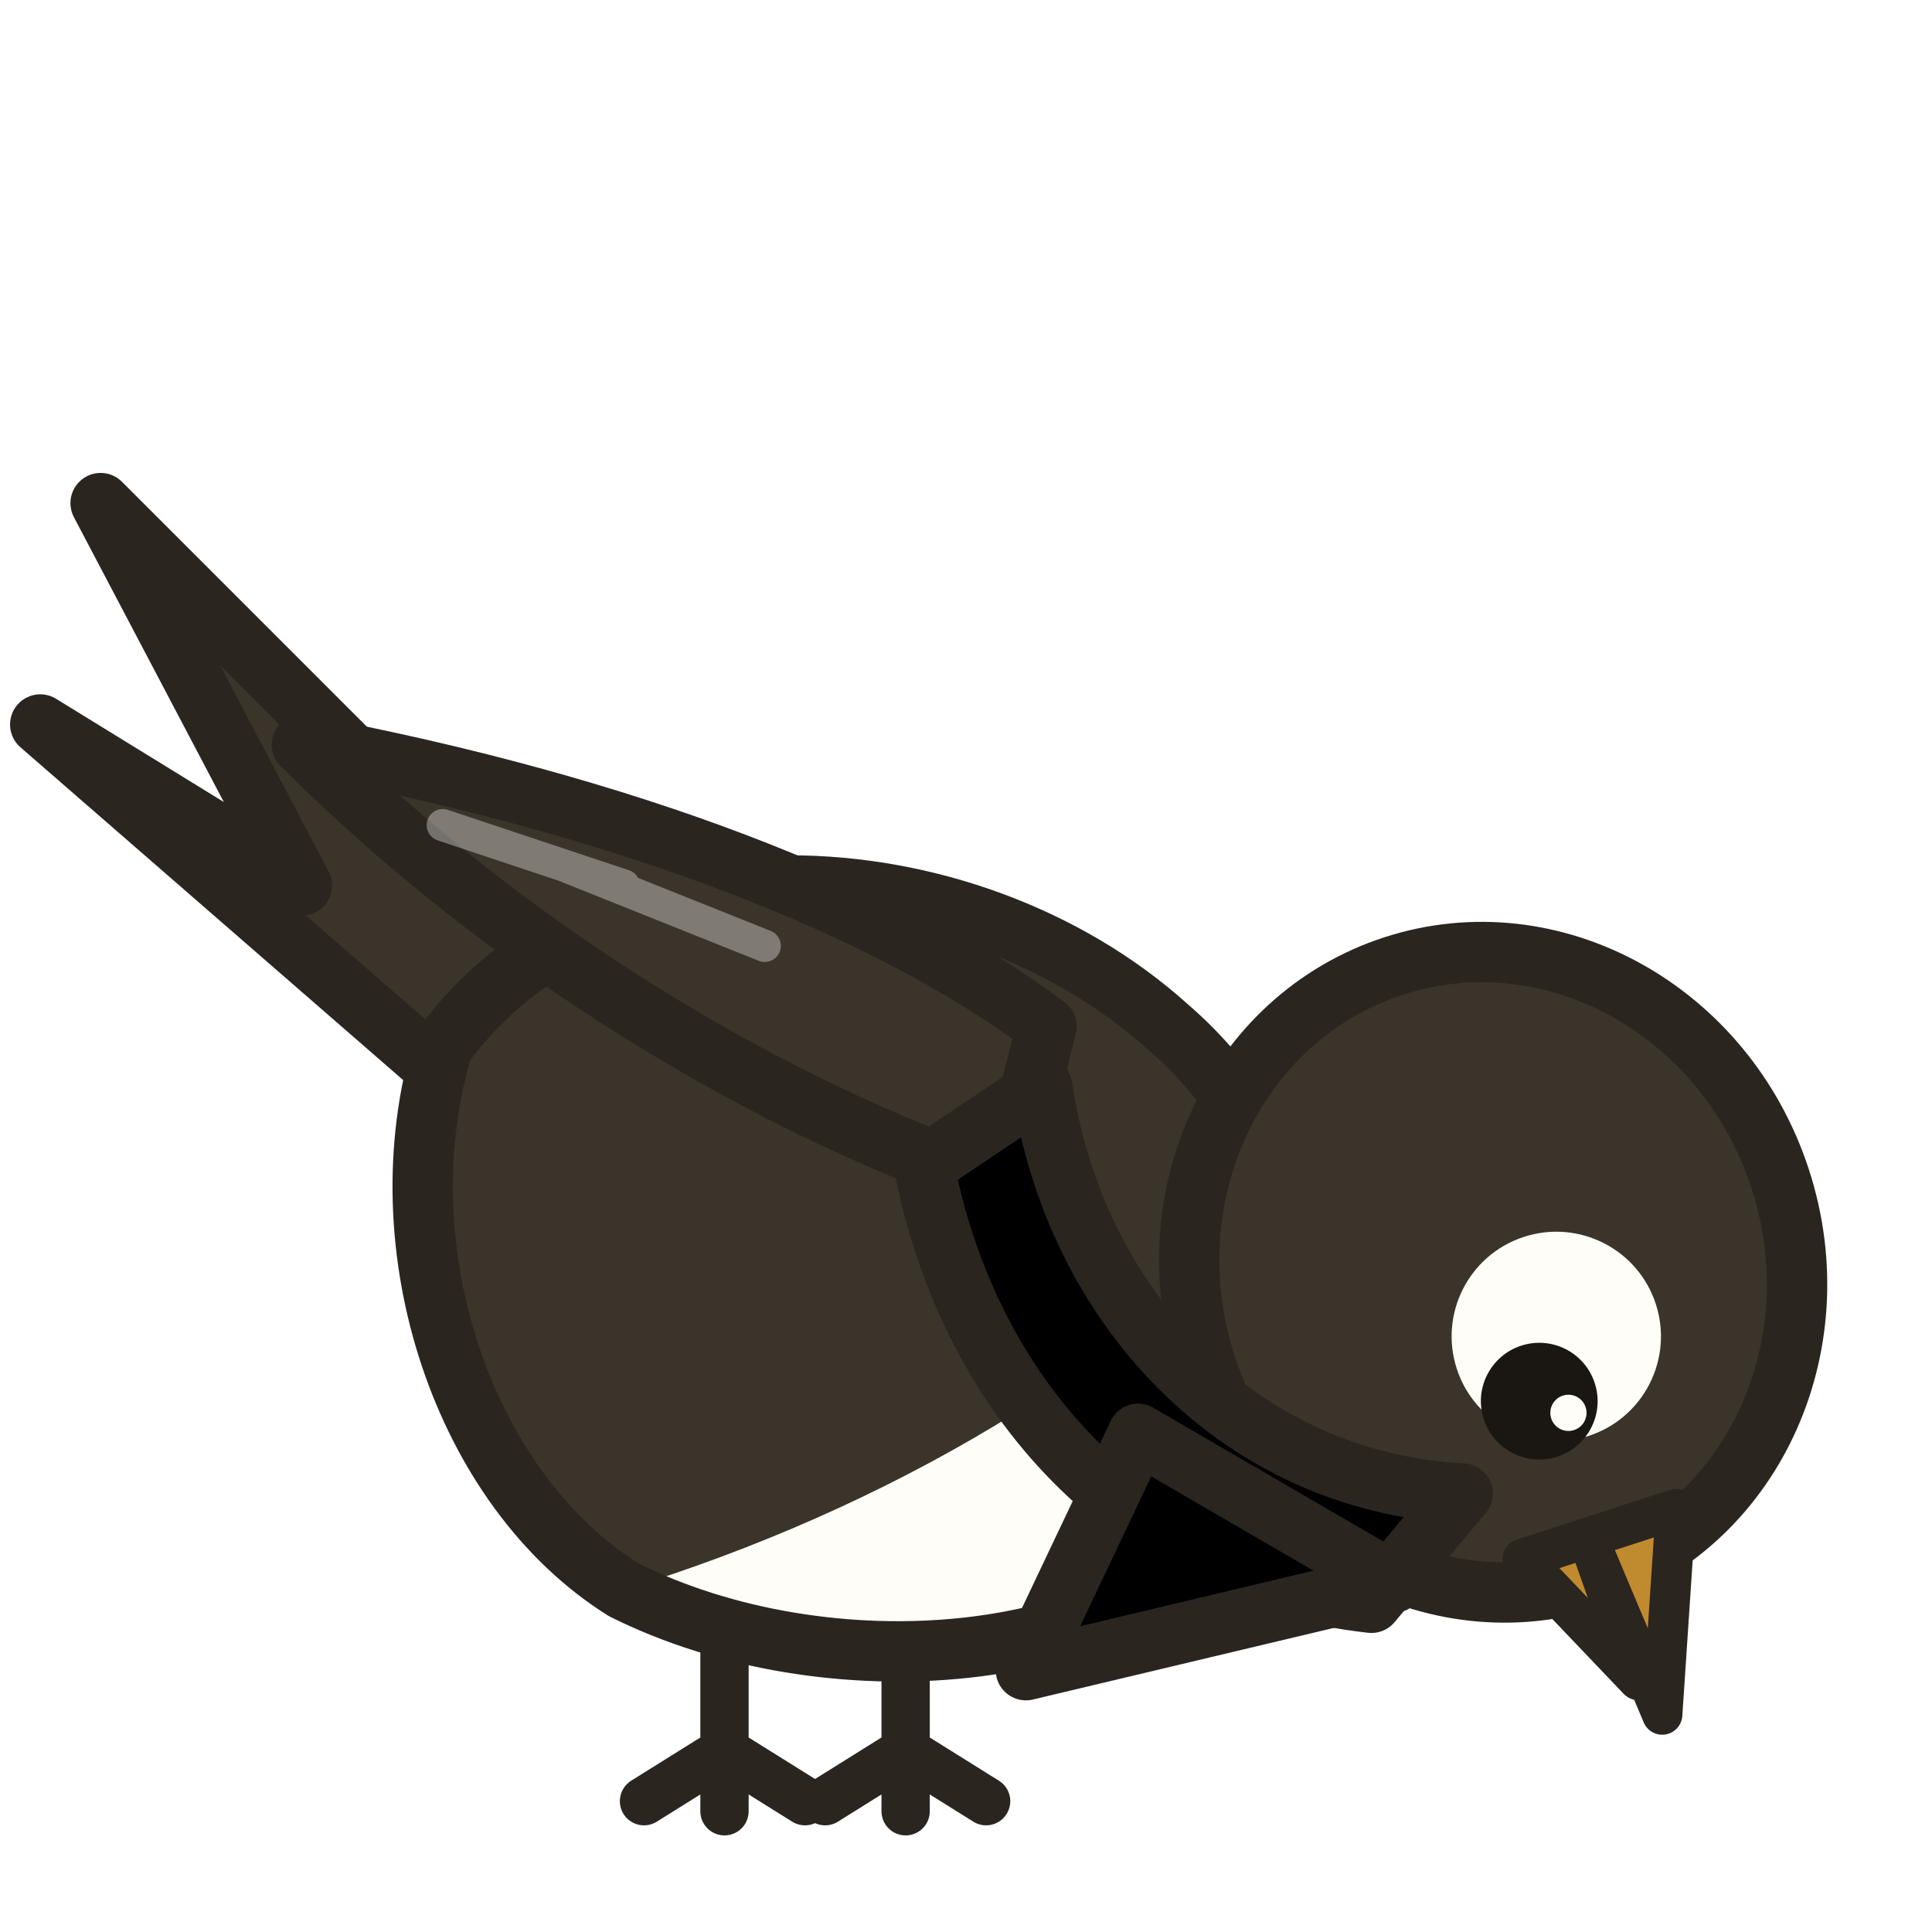
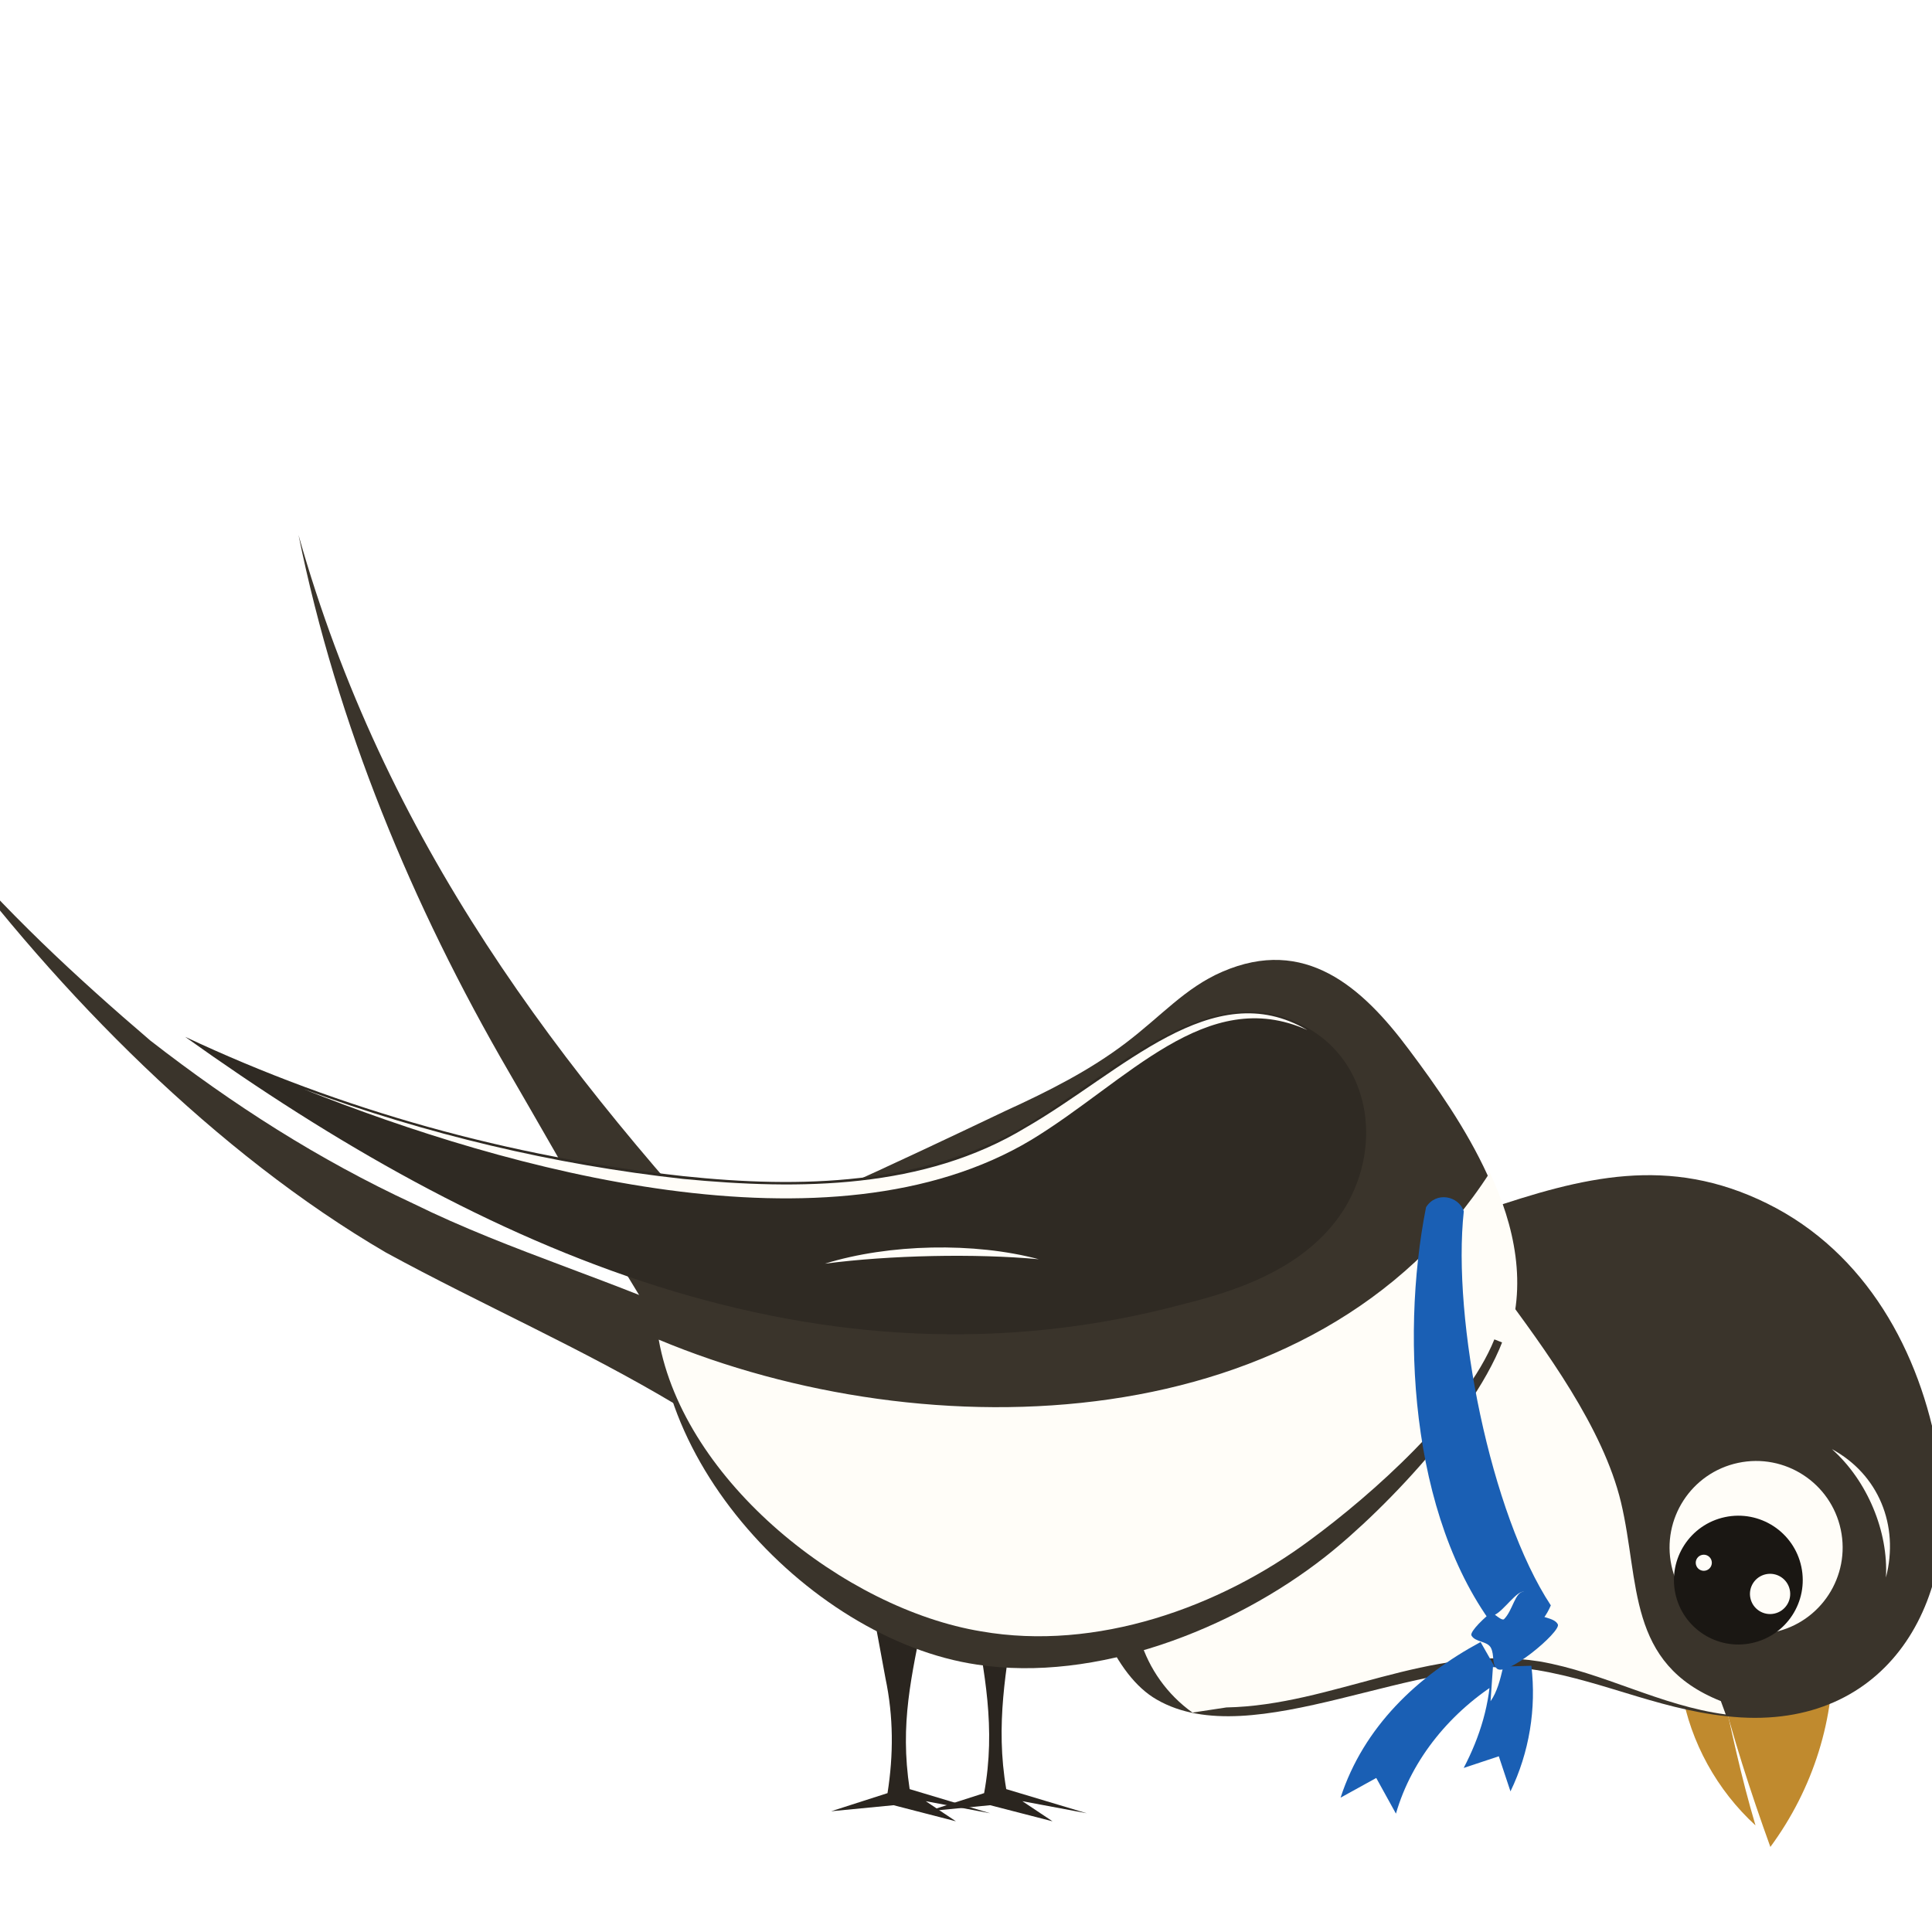
- <svg xmlns="http://www.w3.org/2000/svg" viewBox="0 0 96 96" class="plumio plumio--picore-droite" fill="none" stroke="#2a251f" stroke-width="3" stroke-linecap="round" stroke-linejoin="round" aria-hidden="true" focusable="false">
-   <g class="plumio-pas">
-     <g class="plumio-pose">
-       <g class="p-patte plumio-pattes" stroke-width="2.4">
-         <g class="plumio-patte-arriere">
-           <path d="M36 80V87M32 89.5L36 87L40 89.5M36 87V90" />
+ <svg xmlns="http://www.w3.org/2000/svg" viewBox="0 0 96 96" class="plumio plumio--picore-droite" color="#1a5fb4" aria-hidden="true">
+   <g transform="matrix(1 0 0 1 -14 0)">
+     <g class="plumio-pas">
+       <g class="plumio-pose">
+         <g class="plumio-pattes p-trait" fill="#2a251f">
+           <g class="plumio-patte-arriere">
+             <path d="M57.7 71l1.8 0c.9 3 1 6.1.4 9.2s-1.2 5.4-.7 8.7l4 1.2-3.2-.6 1.5 1-3.1-.8-3.1.3 2.8-.9c.3-1.9.3-3.8-.1-5.7-.8-4.5-1.7-7.6-.3-12.4z" />
+           </g>
+           <g class="plumio-patte-avant">
+             <path d="M62.5 71l1.8 0c1.9 6.7-1.4 11.5-.3 17.9l4 1.2-3.2-.6 1.5 1-3.1-.8-3.1.3 2.8-.9c1.2-6.5-2.4-11.2-.4-18.1z" />
+           </g>
        </g>
-         <g class="plumio-patte-avant">
-           <path d="M45 81V87M41 89.5L45 87L49 89.5M45 87V90" />
-         </g>
-       </g>
-       <g class="plumio-souffle">
-         <g class="plumio-queue">
-           <path class="p-dos" fill="#3a342b" d="M25 56L2 36L15 44L5 25L30 50Z" />
-         </g>
-         <g class="plumio-corps">
-           <path class="p-plein p-dos" fill="#3a342b" stroke="none" d="M22 52C30 41 48 42 58 51C65 57 67 67 62 75C56 83 41 84 31 79C23 74 19 62 22 52Z" />
-           <path class="p-plein p-ventre" fill="#fffdf8" stroke="none" d="M31 79C41 84 56 83 62 75C65 70 66 64 64 59C56 68 44 75 31 79Z" />
-           <path class="p-vide" fill="none" d="M22 52C30 41 48 42 58 51C65 57 67 67 62 75C56 83 41 84 31 79C23 74 19 62 22 52Z" />
-         </g>
-         <g class="plumio-aile">
-           <path class="p-dos" fill="#3a342b" d="M52 51C44 45 31 40 15 37C25 47 38 55 50 59Z" />
-           <path class="p-vide p-ligne" stroke="#fffdf8" stroke-width="1.6" stroke-opacity=".35" fill="none" d="M28 43L38 47M22 41L31 44" />
-         </g>
-         <g transform="translate(5 23)">
-           <g class="plumio-tete">
-             <g class="plumio-tete-regard">
-               <g class="plumio-tete-pose" transform="rotate(72 54 42)">
-                 <ellipse class="p-dos" fill="#3a342b" cx="57" cy="27" rx="16" ry="15" />
-                 <g class="plumio-oeil">
-                   <circle class="p-plein p-ventre" fill="#fffdf8" stroke="none" cx="61" cy="25" r="5.2" />
-                   <g class="plumio-pupille">
-                     <circle class="p-plein p-vis" fill="#1a1713" stroke="none" cx="63.8" cy="26.8" r="2.9" />
-                     <circle class="p-plein p-ventre" fill="#fffdf8" stroke="none" cx="64.8" cy="25.6" r=".9" />
-                   </g>
-                   <g class="plumio-paupiere">
-                     <circle class="p-plein p-dos" fill="#3a342b" stroke="none" transform="translate(0 19.4) scale(1 0) translate(0 -19.4)" cx="61" cy="25" r="5.7" />
+         <g class="plumio-buste">
+           <g class="plumio-souffle p-dos" fill="#3a342b">
+             <g transform="rotate(40 60 73)">
+               <g class="plumio-queue">
+                 <g class="plumio-queue-vie">
+                   <g transform="rotate(16 46 75.5)">
+                     <g class="plumio-filet-haut">
+                       <g transform="rotate(8 46.2 74)">
+                         <path d="M52.2 70.5l.8 3.4c-1.6.7-3.3 1.6-5 2.2-5.5.7-11.3 1-16.8 1.4-9.6.7-19.3.1-28.6-2.3 15.5 2.8 29.4.1 44.2-4.5 1.8-.2 3.6-.1 5.4-.2z" />
+                       </g>
+                     </g>
+                     <g class="plumio-filet-bas">
+                       <g transform="rotate(-6 47.4 77.6)">
+                         <path d="M53 72.8l.8 2.8c-1.6.7-3 1.5-4.6 2.3-5.2 1.8-10 4.2-15.1 6.2-9.2 3.3-20.3 4.2-30.1 3.6 4.9 0 9.7-.6 14.5-1.4 5.1-1.1 9.9-2.6 14.6-4.8 5-2.2 9.5-5.3 14.5-7.6 1.7-.5 3.7-.8 5.4-1.1z" />
+                       </g>
+                     </g>
+                     <g class="plumio-petit-filets" opacity="0">
+                       <path d="M48 72.4l-36 2.4-2.6 1.5 2.8 1.2 36.4-1.6zm.4 4.2-35 9.4-2.2 2 3 .3 35-7.2z" />
+                     </g>
                  </g>
                </g>
-                 <g class="plumio-bec">
-                   <path class="p-fin p-or" fill="#c08a2e" stroke-width="2" d="M71 22L80.5 25.8L71 26.6Z" />
-                   <g class="plumio-bec-bas">
-                     <path class="p-fin p-or" fill="#c08a2e" stroke-width="2" d="M71 26.6L78.5 26.4L71 30Z" />
+               </g>
+               <g transform="translate(13.7 8.4)">
+                 <g class="plumio-tete">
+                   <g class="plumio-tete-vie">
+                     <g class="plumio-tete-regard">
+                       <g transform="rotate(38 64 45.5)">
+                         <g class="plumio-bec p-or" fill="#c08a2e">
+                           <g class="plumio-bec-bas">
+                             <path d="M80.2 35c2.5 0 5 0 7.5-.2-2.1 1.5-4.7 2.3-7.3 2.2z" />
+                           </g>
+                           <path d="M79.8 29.2c3.5.6 6.7 2.4 9.1 5.1-2.9.4-5.8.7-8.7.8z" />
+                         </g>
+                         <path d="M55 41.6c-.6-5.1-.8-9.5 2.6-13.8s8.8-5.9 14-5.7c7 .2 12.7 5 10.7 12.3-1 3.6-3.1 6.1-4.4 9.4-2.1 5.5 1.2 14.7-2.5 18.8-3.2 3.6-14.9 2.5-18-1-2.2-2.5-1.9-6.1-1.8-9.5s-.2-7-.6-10.5z" />
+                         <path class="p-ventre" fill="#fffdf8" d="M81.3 35.2l.7-.1c-1.1 3.1-3.3 5.5-4.5 8.5-2 5.2 0 10.5-1 15.7l-.1 1.7c-2.3 2.1-5.7 2.4-8.4.8-3.4-2-4.3-6.2-5.4-10-1-3.5-2.2-6.8-3.7-10.1 3.5-1.6 7.9-3.6 11.7-3.7 4.1-.1 7.9 1.4 10.7-2.8z" />
+                         <g class="plumio-sourcil p-ventre" fill="#fffdf8">
+                           <path d="M70.2 27.2c1.7-2 4.4-2.5 6.8-1.3-2.2-.6-4.9-.1-6.8 1.3z" />
+                         </g>
+                         <g class="plumio-oeil p-ventre" fill="#fffdf8">
+                           <circle cx="74.2" cy="31.9" r="4.3" />
+                           <g class="plumio-pupille">
+                             <circle class="p-vis" fill="#1a1713" cx="75.6" cy="33.1" r="3.2" />
+                             <circle cx="76.6" cy="31.7" r="1" />
+                             <circle cx="74.4" cy="34.6" r=".4" />
+                           </g>
+                           <g class="plumio-paupiere" opacity="0">
+                             <circle class="p-dos" fill="#3a342b" cx="74.2" cy="31.9" r="4.8" />
+                             <path d="M70 33.5c2.4-4.2 5.8-4.3 8.4-.2-2.6-2.4-5.9-2.4-8.4.2z" />
+                           </g>
+                         </g>
+                       </g>
+                     </g>
+                   </g>
+                 </g>
+               </g>
+               <path d="M43.4 73.6c3-5.5 5.6-11.1 8.2-16.8 1-2.1 1.9-4.2 2.4-6.4s.5-4 1.4-5.8c2-4 5.8-3.9 9.6-3 4.3 1 10.2 2.7 12.4 7 1.9 3.6 1.4 11.2.6 15-1.2 5.7-4.7 12.1-9.8 15.2-7.3 4.5-20.5 2.8-24.8-5.2z" />
+               <path class="p-ventre" fill="#fffdf8" d="M45.7 76.6c13.8-4.3 28.3-17.1 26.3-32.9 2.6 1.2 5.1 3.1 6.1 6l-.6.2c1.2 3.7.3 9.8-.6 13.5-1.3 5.5-4.6 11.1-9.6 14-5.9 3.5-16.1 3.8-21.6-.8z" />
+               <g class="plumio-aile p-aile" fill="#2f2a23">
+                 <g class="plumio-aile-vie">
+                   <g class="plumio-aile-pliee">
+                     <path d="M60.5 44c3.4-.6 6.5 2 7.1 5.6 .5 3.2-1.1 6.2-3 8.8-10.8 15.5-28.6 20.4-46.6 21.8 8.3-2.2 16.2-5.8 23.4-10.6 4.9-3.3 9.4-7.3 11.4-12.8 1.8-5.2 2.3-11.9 7.7-12.8z" />
+                     <path class="p-reserve" fill="#fffdf8" d="M60.5 44.1c-5.3 1.5-5.2 7.7-7 13-3.8 11-19 17.9-29.3 21.3 6.1-2.2 11.9-5.1 17.3-8.7 4.8-3.3 9.5-7.3 11.4-12.9 1.9-5.2 2.2-11.8 7.6-12.7z" />
+                     <path class="p-reserve" fill="#fffdf8" d="M57.6 61.4c-2.6 1.8-5.8 4.6-8 7 1.8-2.8 5-5.6 8-7z" />
+                   </g>
+                   <g class="plumio-aile-levee" opacity="0">
+                     <path d="M57 42.2c-4.7-12.5-16.3-21.7-26.4-29.8 10.8 2.9 20.1 9.2 27 18 3.3 4.2 5.7 8.7 5.2 14.2z" />
+                     <path class="p-reserve" fill="#fffdf8" d="M62.7 43.7c-.1-1.7-.6-3.3-1.1-4.9-.9-3.1-2.4-5.6-4.3-8.2-.4-.7-.9-1.5-1.4-2.1 3.7 4.3 7 9.2 6.8 15.2z" />
+                   </g>
+                   <g class="plumio-aile-ouverte" opacity="0">
+                     <path d="M57 42.2c-3.4-14.2-7.3-26.9-16.6-38.6 14.1 6.7 27.2 24.8 22.4 41z" />
+                     <path class="p-reserve" fill="#fffdf8" d="M62.9 43.7c1-6 0-12.7-2.2-18.4l-.3-1.2c2.9 6.3 4.3 12.8 2.5 19.6z" />
+                   </g>
+                   <g class="plumio-aile-pointe" opacity="0">
+                     <path d="M66.4 45.4c9.8 2.1 19.2-2.1 28-6-4.1 2.9-9.2 5.5-13.8 7.6-5 2.2-9.1.9-14.2-.3z" />
+                   </g>
+                 </g>
+               </g>
+               <g transform="translate(13.7 8.4)">
+                 <g class="plumio-foulard" fill="currentColor">
+                   <g class="plumio-foulard-vie">
+                     <g transform="rotate(24 64 45.5)">
+                       <g class="plumio-pan">
+                         <g class="plumio-pan-vie">
+                           <g transform="rotate(-60 75.6 47.4)">
+                             <path d="M74 48.1l1.2 1.8c-2.4 1.7-4.2 4.2-4.8 7l-1.1-1.7-1.7 1.1c.9-3.6 3.4-6.3 6.4-8.2zm.6 1.2l2-.2c.4 2.1.2 4.3-.6 6.3l-.7-1.7-1.7.7c.7-1.6 1.1-3.3 1-5.1z" />
+                             <path class="p-reserve" fill="#fffdf8" d="M75.2 49.3c-.1.6-.2 1.2-.5 1.7l0-1.7z" />
+                           </g>
+                         </g>
+                       </g>
+                       <path d="M55.8 40.5c4.6 2.9 14.1 5.4 19.5 4.7 .7.8.9 1.8.6 2.8-6.9 1.8-15.7-1.8-21.1-5.9-.5-.8.2-1.7 1-1.6zm19.1 8.9c-.4-.1-1.2-3.4-.6-3.6 .3-.1.7.2 1 .2s.6-.7 1-.7 1.3 3.6.6 3.7c-.3.1-.6-.2-1-.2s-.6.6-1 .6z" />
+                       <path class="p-reserve" fill="#fffdf8" d="M74.5 47.9c0-.5-.6-1.5-.4-1.8-.2.4.6.9.8 1.5 0 .1-.2.2-.4.3z" />
+                     </g>
                  </g>
                </g>
              </g>
            </g>
          </g>
        </g>
-         <g transform="translate(5 23) rotate(48 54 42)">
-           <g class="plumio-foulard">
-             <path fill="currentColor" d="M41 40C50 46 62 46 70 38L71 45C62 53 50 53 40 47Z" />
-             <g class="plumio-pan">
-               <path fill="currentColor" d="M57 48L71 43.5L62 60Z" />
-             </g>
-           </g>
-         </g>
-         <g class="plumio-encre" opacity="0">
-           <path class="p-plein p-trait" fill="#2a251f" stroke="none" d="M75.5 91.2C77.5 89.6 81 89.8 82.5 91.3C80.6 92.9 77.3 92.9 75.5 91.2Z" />
-           <circle class="p-plein p-trait" fill="#2a251f" stroke="none" cx="73.6" cy="88.6" r=".9" />
-           <circle class="p-plein p-trait" fill="#2a251f" stroke="none" cx="85" cy="88.9" r=".8" />
+         <g class="plumio-encre p-trait" fill="#2a251f" opacity="0">
+           <path d="M99.4 92.4c-.1-1.1 5-1.6 5-.3s-4.9 1.6-5 .3z" />
+           <circle cx="97.8" cy="91.2" r=".6" />
+           <circle cx="106" cy="91" r=".4" />
        </g>
      </g>
    </g>
  </g>
</svg>
